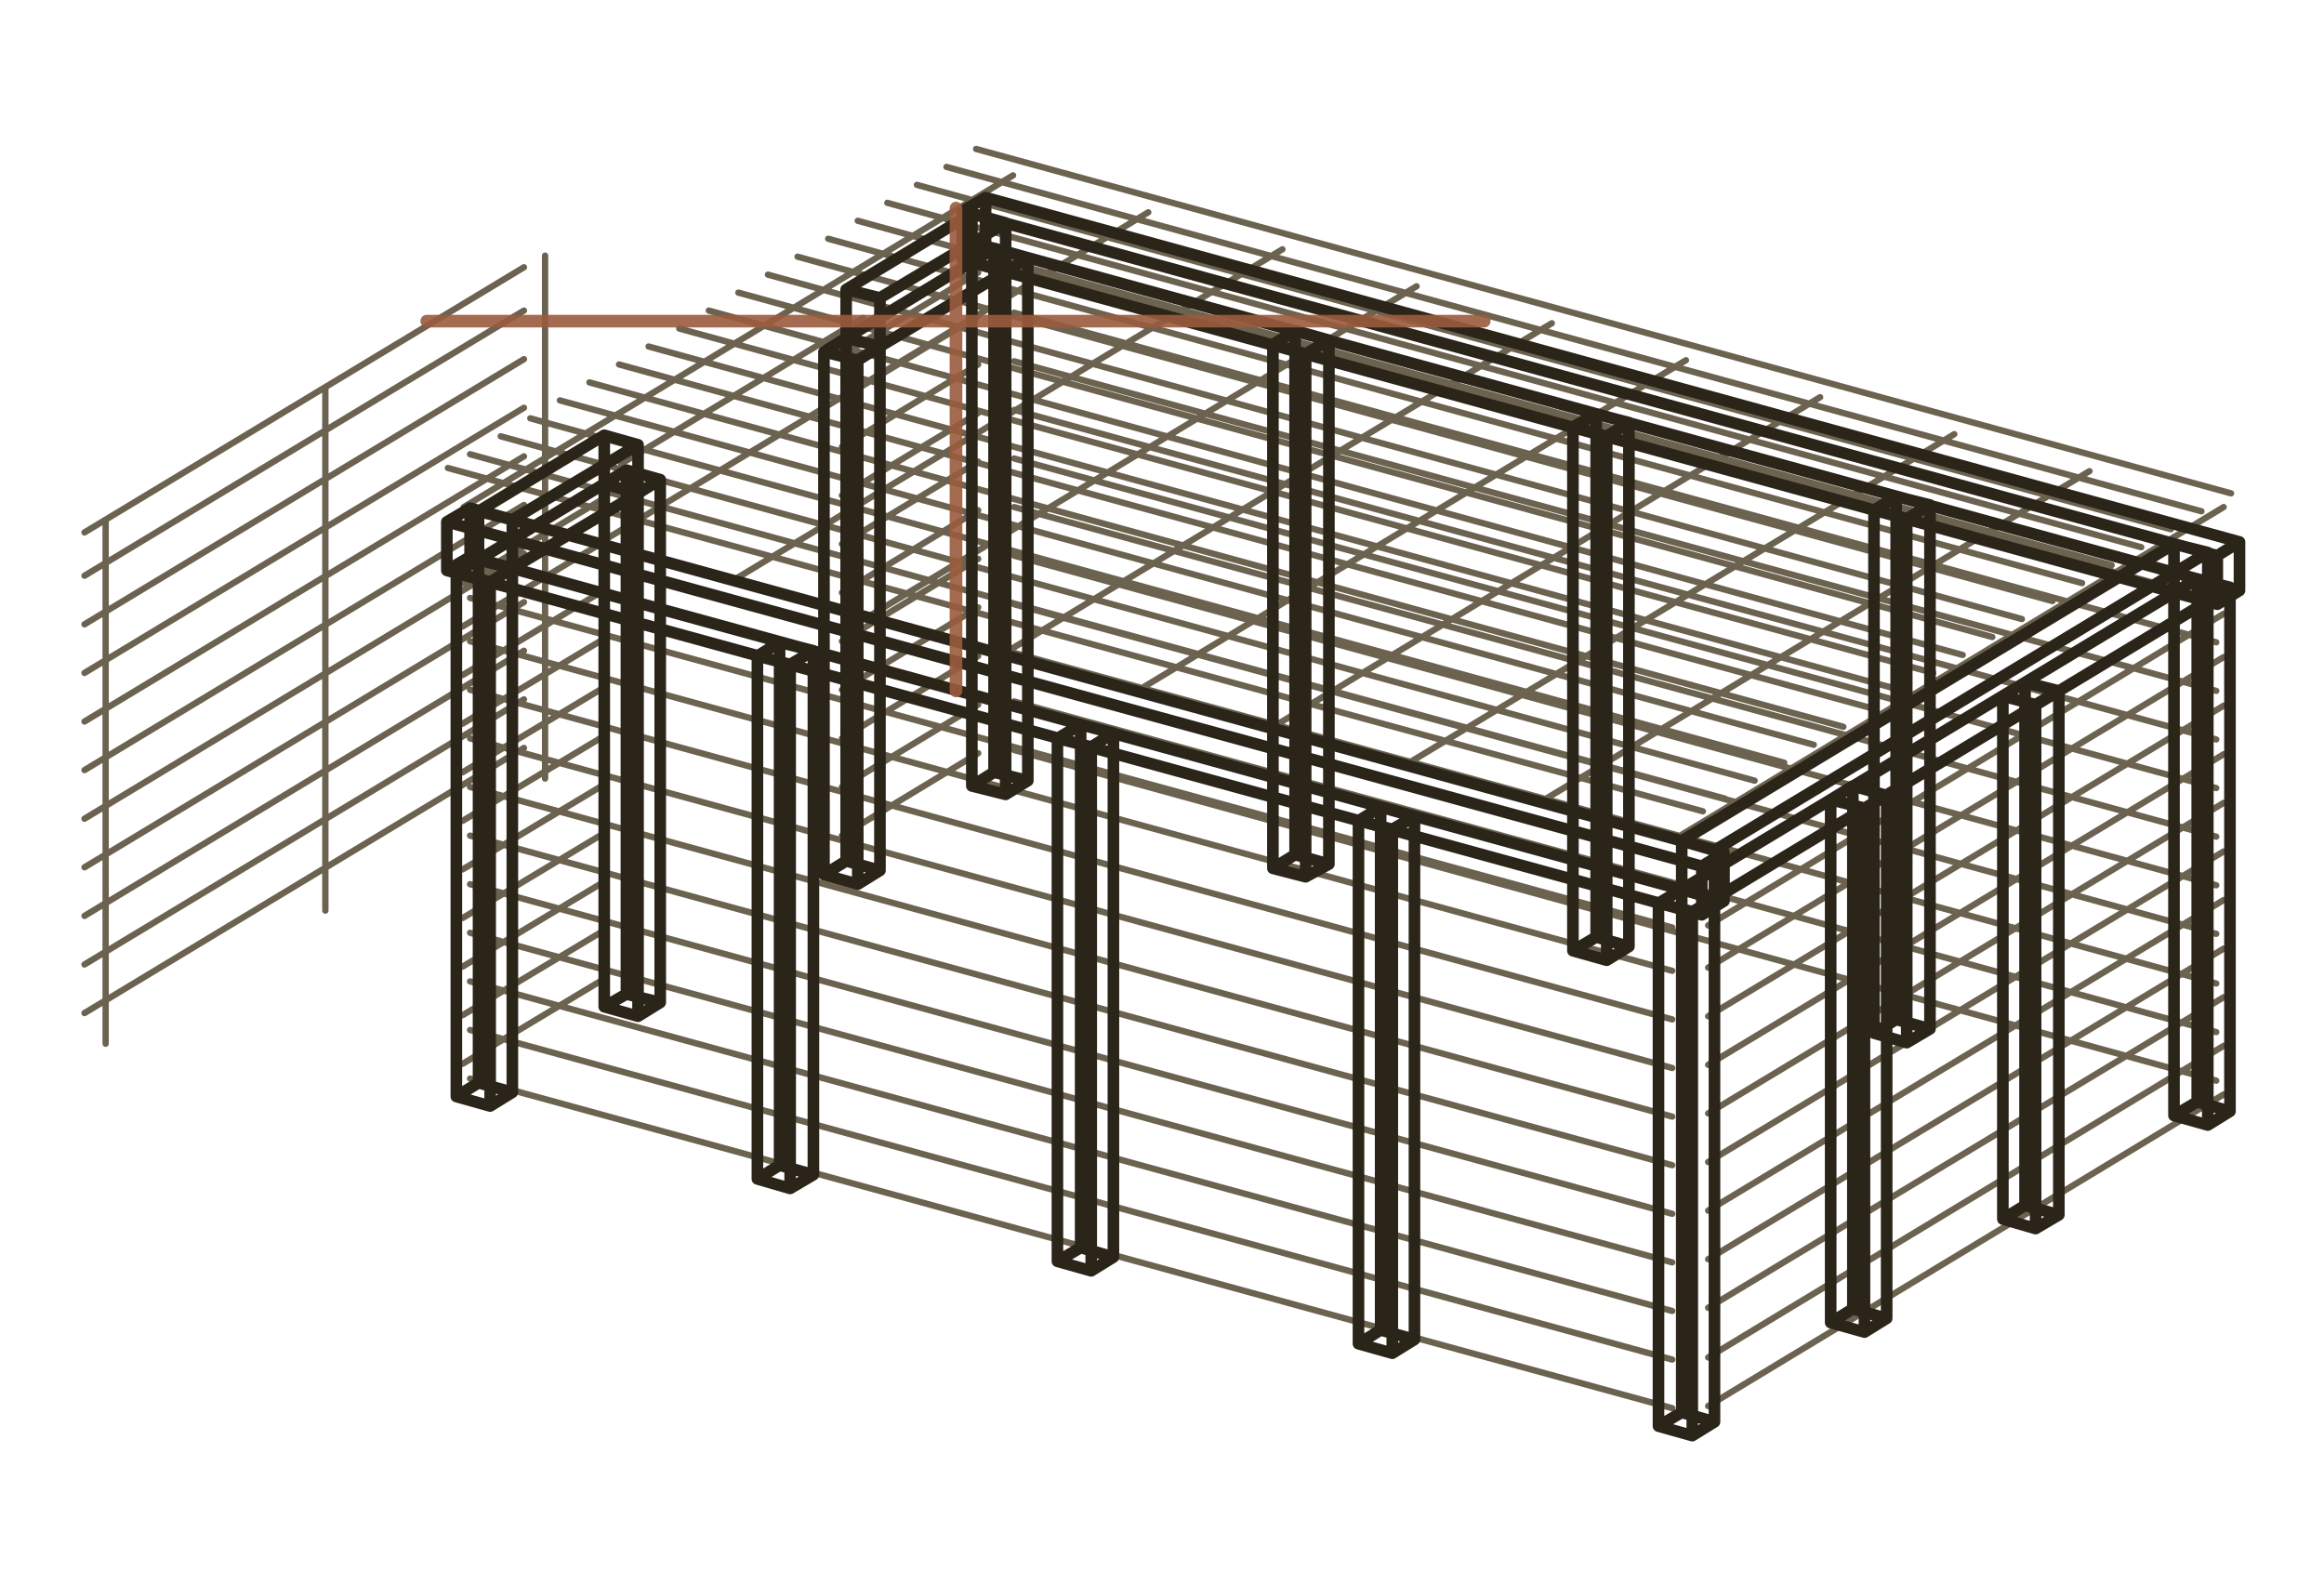
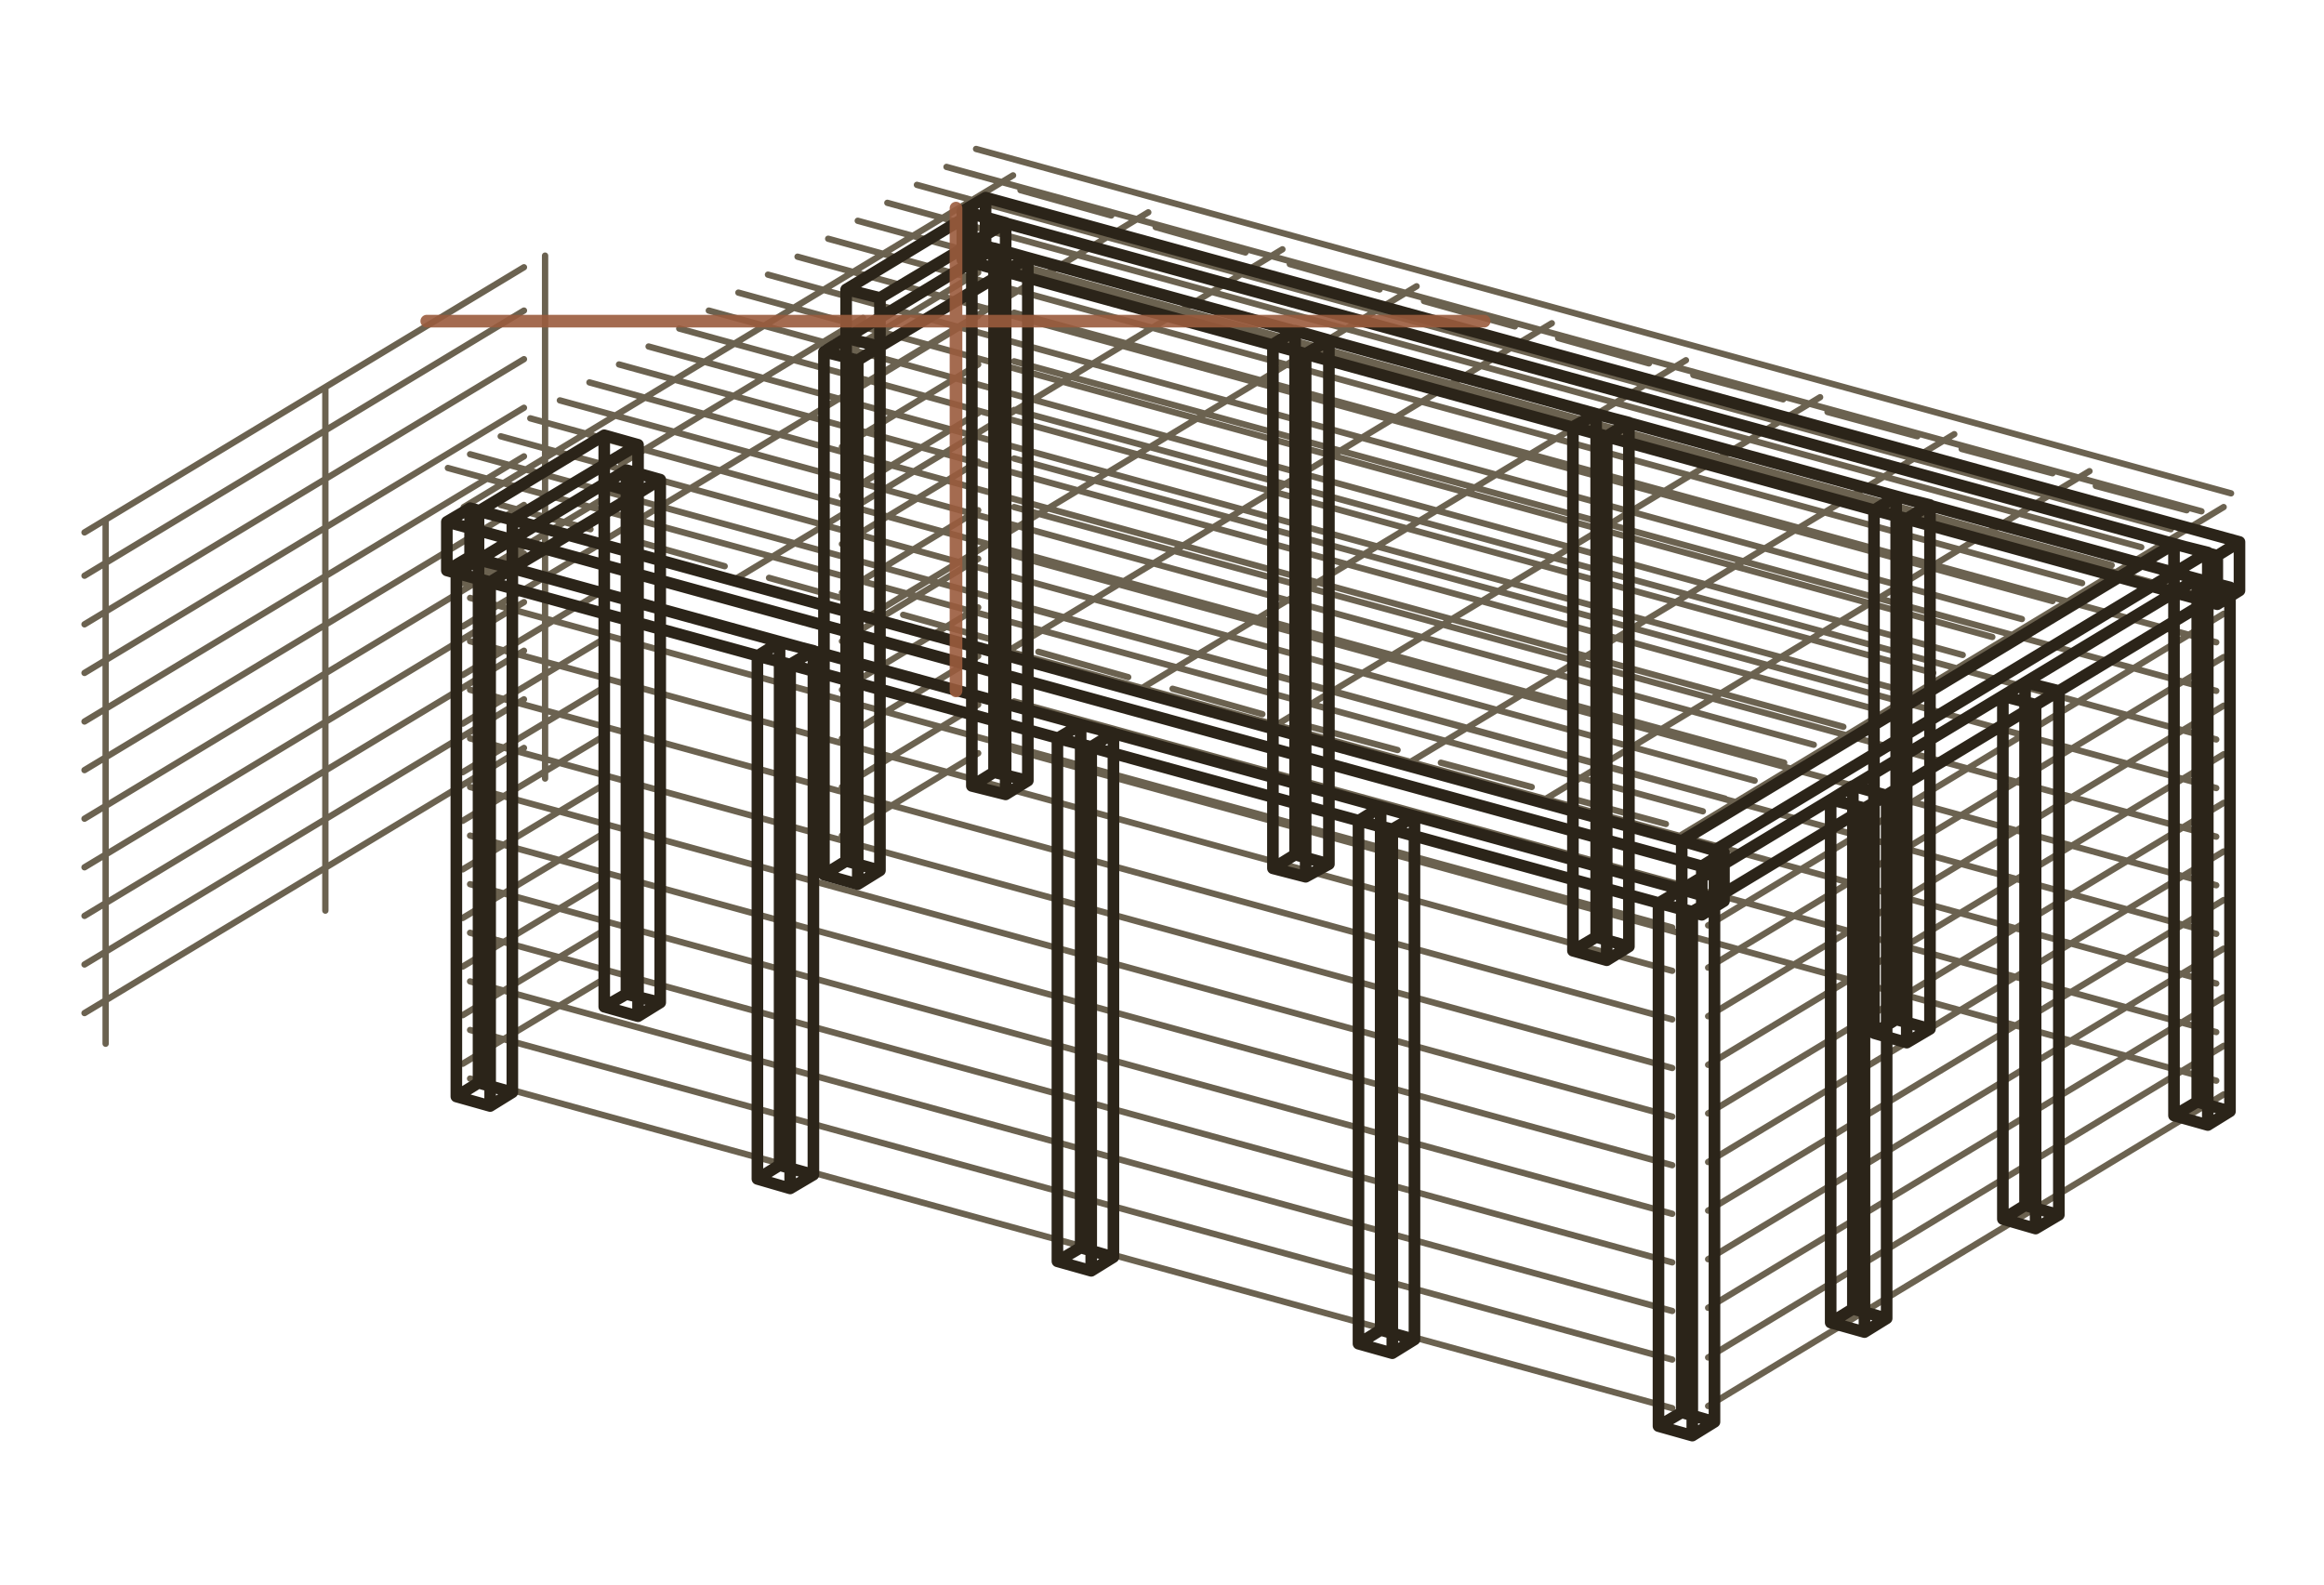
<svg xmlns="http://www.w3.org/2000/svg" viewBox="0 0 220 150" width="220" height="150" role="img">
  <g fill="none" stroke="#6b6250" stroke-width="0.6" stroke-linecap="round">
-     <path d="M96 71L209.8 102.3M96 66.4L209.8 97.7M96 61.8L209.8 93.1M96 57.2L209.8 88.4M96 52.6L209.8 83.8M96 48L209.8 79.2M96 43.4L209.8 74.6M96 38.8L209.8 70M96 34.2L209.8 65.4M96 29.6L209.8 60.8M96 25.5L209.8 56.8M210.5 103.6L161.7 133.1M210.5 99L161.7 128.5M210.5 94.4L161.7 123.8M210.5 89.8L161.7 119.2M210.5 85.2L161.7 114.6M210.5 80.6L161.7 110M210.5 76L161.7 105.4M210.5 71.4L161.7 100.8M210.5 66.8L161.7 96.2M210.5 62.2L161.7 91.6M210.5 58.1L161.7 87.6M158.3 133.3L44.5 102.1M158.3 128.7L44.5 97.5M158.3 124.1L44.5 92.9M158.3 119.5L44.5 88.3M158.3 114.9L44.5 83.7M158.3 110.3L44.5 79.1M158.3 105.7L44.5 74.5M158.3 101.1L44.5 69.9M158.3 96.5L44.5 65.3M158.3 91.9L44.5 60.7M158.3 87.8L44.5 56.6M43.8 100.7L56.8 92.9M79.7 79.1L92.6 71.3M43.8 96.1L56.8 88.3M79.7 74.5L92.6 66.7M43.8 91.5L56.8 83.7M79.7 69.9L92.6 62.1M43.8 86.9L56.8 79.1M79.7 65.3L92.6 57.5M43.8 82.3L56.8 74.5M79.7 60.7L92.6 52.9M43.8 77.7L56.8 69.9M79.7 56.1L92.6 48.3M43.8 73.1L56.8 65.3M79.7 51.5L92.6 43.7M43.8 68.5L56.8 60.7M79.7 46.9L92.6 39.1M43.8 63.9L56.8 56.1M79.7 42.3L92.6 34.5M43.8 59.3L56.8 51.5M79.7 37.7L92.6 29.9M43.8 55.2L56.8 47.4M79.7 33.6L92.6 25.8M43.9 48L95.9 16.6M56.6 51.5L108.7 20.1M69.3 55L121.4 23.6M82 58.5L134.1 27.1M94.8 62L146.9 30.6M107.5 65.5L159.6 34.1M120.2 69L172.3 37.6M132.9 72.5L185 41.1M145.7 76L197.8 44.6M158.4 79.5L210.5 48M92.4 14.1L211.2 46.7M89.6 15.8L208.4 48.4M86.8 17.5L205.5 50.1M84 19.2L202.7 51.8M81.2 20.9L199.9 53.5M78.4 22.6L197.1 55.2M75.5 24.3L194.3 56.9M72.7 26L191.4 58.6M69.9 27.7L188.6 60.3M67.1 29.4L185.8 62M64.3 31.1L183 63.7M61.4 32.8L180.2 65.4M58.6 34.5L177.4 67.1M55.8 36.2L174.5 68.8M53 37.9L171.7 70.5M50.2 39.6L168.9 72.2M47.4 41.3L166.1 73.9M44.5 43L163.3 75.6M42.4 44.3L161.2 76.8M58.8 43.9L81.7 30.1M51.6 73.7L51.6 24.2M30.8 86.2L30.8 36.7M10 98.8L10 49.2M8 95.9L49.6 70.8M8 91.3L49.6 66.2M8 86.7L49.6 61.6M8 82.1L49.6 57M8 77.5L49.6 52.4M8 72.9L49.6 47.8M8 68.3L49.6 43.2M8 63.7L49.6 38.6M8 59.1L49.6 34M8 54.5L49.6 29.4M8 50.4L49.6 25.3" />
+     <path d="M96 71L209.8 102.3M96 66.4L209.8 97.7M96 61.8L209.8 93.1M96 57.2L209.8 88.4M96 52.6L209.8 83.8M96 48L209.8 79.2M96 43.4L209.8 74.6M96 38.8L209.8 70M96 34.2L209.8 65.4M96 29.6L209.8 60.8M96 25.5L209.8 56.8M210.5 103.6L161.7 133.1M210.5 99L161.7 128.5M210.5 94.4L161.7 123.8M210.5 89.8L161.7 119.2M210.5 85.2L161.7 114.6M210.5 80.6L161.7 110M210.5 76L161.7 105.4M210.5 71.4L161.7 100.8M210.5 66.8L161.7 96.2M210.5 62.2L161.7 91.6M210.5 58.1L161.7 87.6M158.3 133.3L44.5 102.1M158.3 128.7L44.5 97.5M158.3 124.1L44.5 92.9M158.3 119.5L44.5 88.3M158.3 114.9L44.5 83.7M158.3 110.3L44.5 79.1M158.3 105.7L44.5 74.5M158.3 101.1L44.5 69.9M158.3 96.5L44.5 65.3M158.3 91.9L44.5 60.7M158.3 87.8L44.5 56.6M43.8 100.7L56.8 92.9M79.7 79.1L92.6 71.3M43.8 96.1L56.8 88.3M79.7 74.5L92.6 66.7M43.8 91.5L56.8 83.7M79.7 69.9L92.6 62.1M43.8 86.9L56.8 79.1M79.7 65.3L92.6 57.5M43.8 82.3L56.8 74.5M79.7 60.7L92.6 52.9M43.8 77.7L56.8 69.9M79.7 56.1L92.6 48.3M43.8 73.1L56.8 65.3M79.7 51.5L92.6 43.7M43.8 68.5L56.8 60.7M79.7 46.9L92.6 39.1M43.8 63.9L56.8 56.1M79.7 42.3L92.6 34.5M43.8 59.3L56.8 51.5M79.7 37.7L92.6 29.9M43.8 55.2L56.8 47.4M79.7 33.6L92.6 25.8M43.9 48L95.9 16.6M56.6 51.5L108.7 20.1M69.3 55L121.4 23.6M82 58.5L134.1 27.1M94.8 62L146.9 30.6M107.5 65.5L159.6 34.1M120.2 69L172.3 37.6M132.9 72.5L185 41.1M145.7 76L197.8 44.6M158.4 79.5L210.5 48M96.6 18L105.2 20.4M47.4 47.8L55.9 50.1M109.4 21.5L117.9 23.9M60.1 51.2L68.6 53.6M122.1 25L130.6 27.4M72.8 54.7L81.4 57.1M134.8 28.5L143.4 30.9M85.5 58.2L94.1 60.6M147.5 32L156.1 34.4M98.3 61.7L106.8 64.1M160.3 35.5L168.8 37.8M111 65.2L119.5 67.6M173 39L181.5 41.3M123.7 68.7L132.3 71M185.7 42.5L194.3 44.8M136.4 72.2L145 74.5M198.4 46L207 48.3M149.2 75.7L157.7 78M92.4 14.1L211.2 46.7M89.6 15.8L208.4 48.4M86.8 17.5L205.5 50.1M84 19.2L202.7 51.8M81.2 20.9L199.9 53.5M78.4 22.6L197.1 55.2M75.5 24.3L194.3 56.9M72.7 26L191.4 58.6M69.9 27.7L188.6 60.3M67.1 29.4L185.8 62M64.3 31.1L183 63.7M61.4 32.8L180.2 65.4M58.6 34.5L177.4 67.1M55.8 36.2L174.5 68.8M53 37.9L171.7 70.5M50.2 39.6L168.9 72.2M47.4 41.3L166.1 73.9M44.5 43L163.3 75.6M42.4 44.3L161.2 76.8M58.8 43.9L81.7 30.1M51.6 73.7L51.6 24.2M30.8 86.2L30.8 36.7M10 98.8L10 49.2M8 95.9L49.6 70.8M8 91.3L49.6 66.2M8 86.7L49.6 61.6M8 82.1L49.6 57M8 77.5L49.6 52.4M8 72.9L49.6 47.8M8 68.3L49.6 43.2M8 63.7L49.6 38.6M8 59.1L49.6 34M8 54.5L49.6 29.4M8 50.4L49.6 25.3" />
  </g>
  <g fill="none" stroke="#2b2419" stroke-width="1.1" stroke-linecap="round">
    <path d="M97.3 73.9L95.2 75.2M94.1 73.1L92 74.4M97.3 24.4L95.2 25.7M94.1 23.5L92 24.8M97.3 73.9L94.1 73.1M95.2 75.2L92 74.4M97.3 24.4L94.1 23.5M95.2 25.7L92 24.8M97.3 73.9L97.3 24.4M95.2 75.2L95.2 25.7M94.1 73.1L94.1 23.5M92 74.4L92 24.8M125.8 81.8L123.6 83M122.6 80.9L120.5 82.2M125.8 32.2L123.6 33.5M122.6 31.3L120.5 32.6M125.8 81.8L122.6 80.9M123.6 83L120.5 82.2M125.8 32.2L122.6 31.3M123.6 33.5L120.5 32.6M125.8 81.8L125.8 32.2M123.6 83L123.6 33.5M122.6 80.9L122.6 31.3M120.5 82.2L120.5 32.6M154.2 89.6L152.1 90.9M151.1 88.7L148.9 90M154.2 40L152.1 41.3M151.1 39.2L148.9 40.4M154.2 89.6L151.1 88.7M152.1 90.9L148.9 90M154.2 40L151.1 39.2M152.1 41.3L148.9 40.4M154.2 89.6L154.2 40M152.1 90.9L152.1 41.3M151.1 88.7L151.1 39.2M148.9 90L148.9 40.4M182.7 97.4L180.5 98.7M179.5 96.5L177.4 97.8M182.7 47.8L180.5 49.1M179.5 47L177.4 48.3M182.7 97.4L179.5 96.5M180.5 98.7L177.4 97.8M182.7 47.8L179.5 47M180.5 49.1L177.4 48.3M182.7 97.4L182.7 47.8M180.5 98.7L180.5 49.1M179.5 96.5L179.5 47M177.4 97.8L177.4 48.3M211.1 105.2L209 106.5M208 104.3L205.8 105.6M211.1 55.6L209 56.9M208 54.8L205.8 56.1M211.1 105.2L208 104.3M209 106.5L205.8 105.6M211.1 55.6L208 54.8M209 56.9L205.8 56.1M211.1 105.2L211.1 55.6M209 106.5L209 56.9M208 104.3L208 54.8M205.8 105.6L205.8 56.1M194.9 115L192.7 116.3M191.7 114.1L189.6 115.4M194.9 65.4L192.7 66.7M191.7 64.6L189.6 65.9M194.9 115L191.7 114.1M192.7 116.3L189.6 115.4M194.9 65.4L191.7 64.6M192.7 66.7L189.6 65.9M194.9 115L194.9 65.4M192.7 116.3L192.7 66.7M191.7 114.1L191.7 64.6M189.6 115.4L189.6 65.9M178.6 124.8L176.5 126.1M175.4 123.9L173.3 125.2M178.6 75.3L176.5 76.5M175.4 74.4L173.3 75.7M178.6 124.8L175.4 123.9M176.5 126.1L173.3 125.2M178.6 75.3L175.4 74.4M176.5 76.5L173.3 75.7M178.6 124.8L178.6 75.3M176.5 126.1L176.5 76.5M175.4 123.9L175.4 74.4M173.3 125.2L173.3 75.7M162.3 134.6L160.2 135.9M159.2 133.7L157 135M162.3 85.1L160.2 86.3M159.2 84.2L157 85.5M162.3 134.6L159.2 133.7M160.2 135.9L157 135M162.3 85.1L159.2 84.2M160.2 86.3L157 85.5M162.3 134.6L162.3 85.1M160.2 135.9L160.2 86.3M159.2 133.7L159.2 84.2M157 135L157 85.5M133.9 126.8L131.8 128.1M130.7 125.9L128.6 127.2M133.9 77.3L131.8 78.5M130.7 76.4L128.6 77.7M133.9 126.8L130.7 125.9M131.8 128.1L128.6 127.2M133.9 77.3L130.7 76.4M131.8 78.5L128.6 77.7M133.9 126.8L133.9 77.3M131.8 128.1L131.8 78.5M130.7 125.9L130.7 76.4M128.6 127.2L128.6 77.7M105.4 119L103.3 120.3M102.3 118.1L100.1 119.4M105.4 69.4L103.3 70.7M102.3 68.6L100.1 69.9M105.4 119L102.3 118.1M103.3 120.3L100.1 119.4M105.4 69.4L102.3 68.6M103.3 70.7L100.1 69.9M105.4 119L105.4 69.4M103.3 120.3L103.3 70.7M102.3 118.1L102.3 68.6M100.1 119.4L100.1 69.9M77 111.2L74.8 112.5M73.8 110.3L71.7 111.6M77 61.6L74.8 62.9M73.8 60.8L71.7 62.1M77 111.2L73.8 110.3M74.8 112.5L71.7 111.6M77 61.6L73.8 60.8M74.8 62.9L71.7 62.1M77 111.2L77 61.6M74.8 112.5L74.8 62.9M73.8 110.3L73.8 60.8M71.7 111.6L71.7 62.1M48.5 103.4L46.4 104.7M45.3 102.5L43.2 103.8M48.5 53.8L46.4 55.1M45.3 53L43.2 54.2M48.5 103.4L45.3 102.5M46.4 104.7L43.2 103.8M48.5 53.8L45.3 53M46.4 55.1L43.2 54.2M48.5 103.4L48.5 53.8M46.4 104.7L46.4 55.1M45.3 102.5L45.3 53M43.2 103.8L43.2 54.2M93.3 23.3L91.1 24.6M93.3 18.7L91.1 20M212 55.9L209.9 57.2M212 51.3L209.9 52.6M93.3 23.3L93.3 18.7M91.1 24.6L91.1 20M212 55.9L212 51.3M209.9 57.2L209.9 52.6M93.3 23.3L212 55.9M91.1 24.6L209.9 57.2M93.3 18.7L212 51.3M91.1 20L209.9 52.6M44.5 52.7L42.3 54M44.5 48.1L42.3 49.4M163.2 85.3L161.1 86.6M163.2 80.7L161.1 82M44.5 52.7L44.5 48.1M42.3 54L42.3 49.4M163.2 85.3L163.2 80.7M161.1 86.6L161.1 82M44.5 52.7L163.2 85.3M42.3 54L161.1 86.6M44.5 48.1L163.2 80.7M42.3 49.4L161.1 82M80.1 32L83.3 32.8M80.1 27.4L83.3 28.2M92 24.8L95.2 25.7M92 20.2L95.2 21.1M80.1 32L80.1 27.4M83.3 32.8L83.3 28.2M92 24.8L92 20.2M95.2 25.7L95.2 21.1M80.1 32L92 24.8M83.3 32.8L95.2 25.7M80.1 27.4L92 20.2M83.3 28.2L95.2 21.1M45.3 53L48.5 53.8M45.3 48.4L48.5 49.2M57.2 45.8L60.4 46.7M57.2 41.2L60.4 42.1M45.3 53L45.3 48.4M48.5 53.8L48.5 49.2M57.2 45.8L57.2 41.2M60.4 46.7L60.4 42.1M45.3 53L57.2 45.8M48.5 53.8L60.4 46.7M45.3 48.4L57.2 41.2M48.5 49.2L60.4 42.1M159.2 84.2L162.3 85.1M159.2 79.6L162.3 80.5M205.8 56.1L209 56.9M205.8 51.5L209 52.3M159.2 84.2L159.2 79.6M162.3 85.1L162.3 80.5M205.8 56.1L205.8 51.5M209 56.9L209 52.3M159.2 84.2L205.8 56.1M162.3 85.1L209 56.9M159.2 79.6L205.8 51.5M162.3 80.5L209 52.3M83.3 82.4L81.2 83.7M80.1 81.5L78 82.8M83.3 32.8L81.2 34.1M80.1 32L78 33.3M83.3 82.4L80.1 81.5M81.2 83.7L78 82.8M83.3 32.8L80.1 32M81.2 34.1L78 33.3M83.3 82.4L83.3 32.8M81.2 83.7L81.2 34.1M80.1 81.5L80.1 32M78 82.8L78 33.3M62.5 94.9L60.4 96.2M59.3 94.1L57.2 95.3M62.5 45.4L60.4 46.7M59.3 44.5L57.2 45.8M62.5 94.9L59.3 94.1M60.4 96.2L57.2 95.3M62.5 45.4L59.3 44.5M60.4 46.7L57.2 45.8M62.5 94.9L62.5 45.4M60.4 96.2L60.4 46.7M59.3 94.1L59.3 44.5M57.2 95.3L57.2 45.8" />
  </g>
  <g fill="none" stroke="#9a5b3d" stroke-width="1.2" stroke-linecap="round" opacity="0.9">
    <path d="M90.5 65.4L90.5 19.7M40.4 30.4L140.5 30.4" />
  </g>
</svg>
